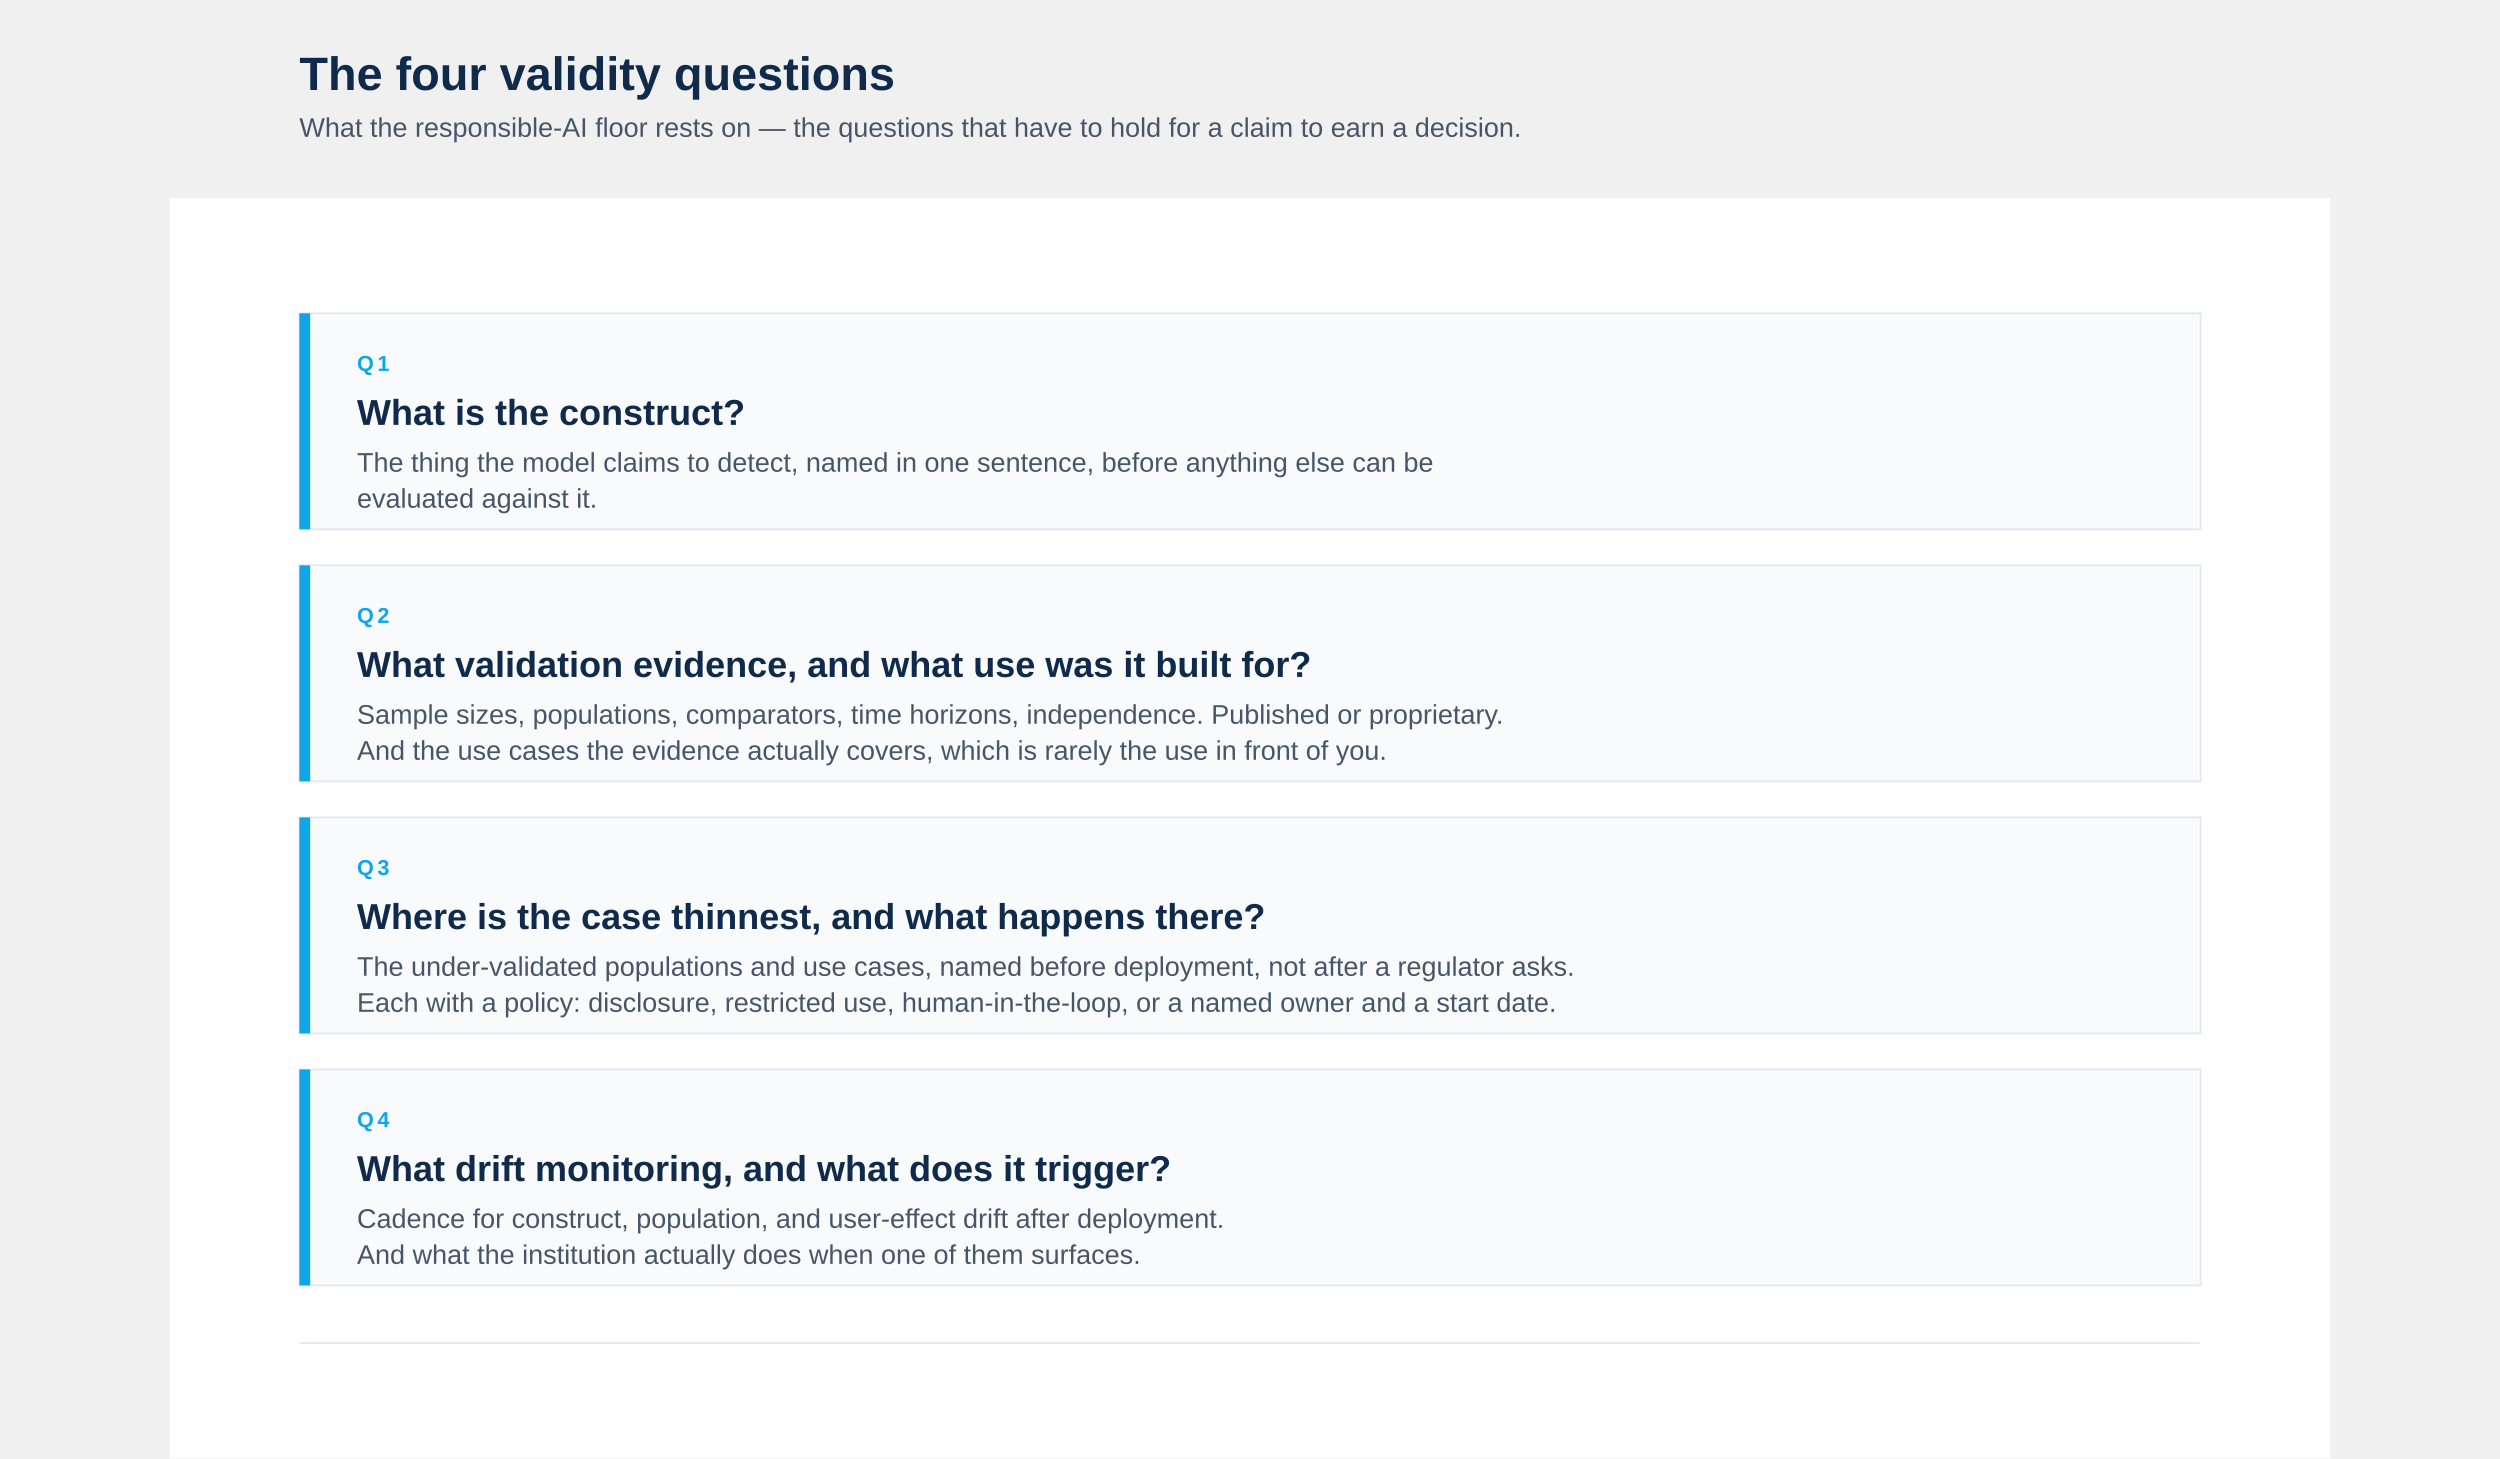
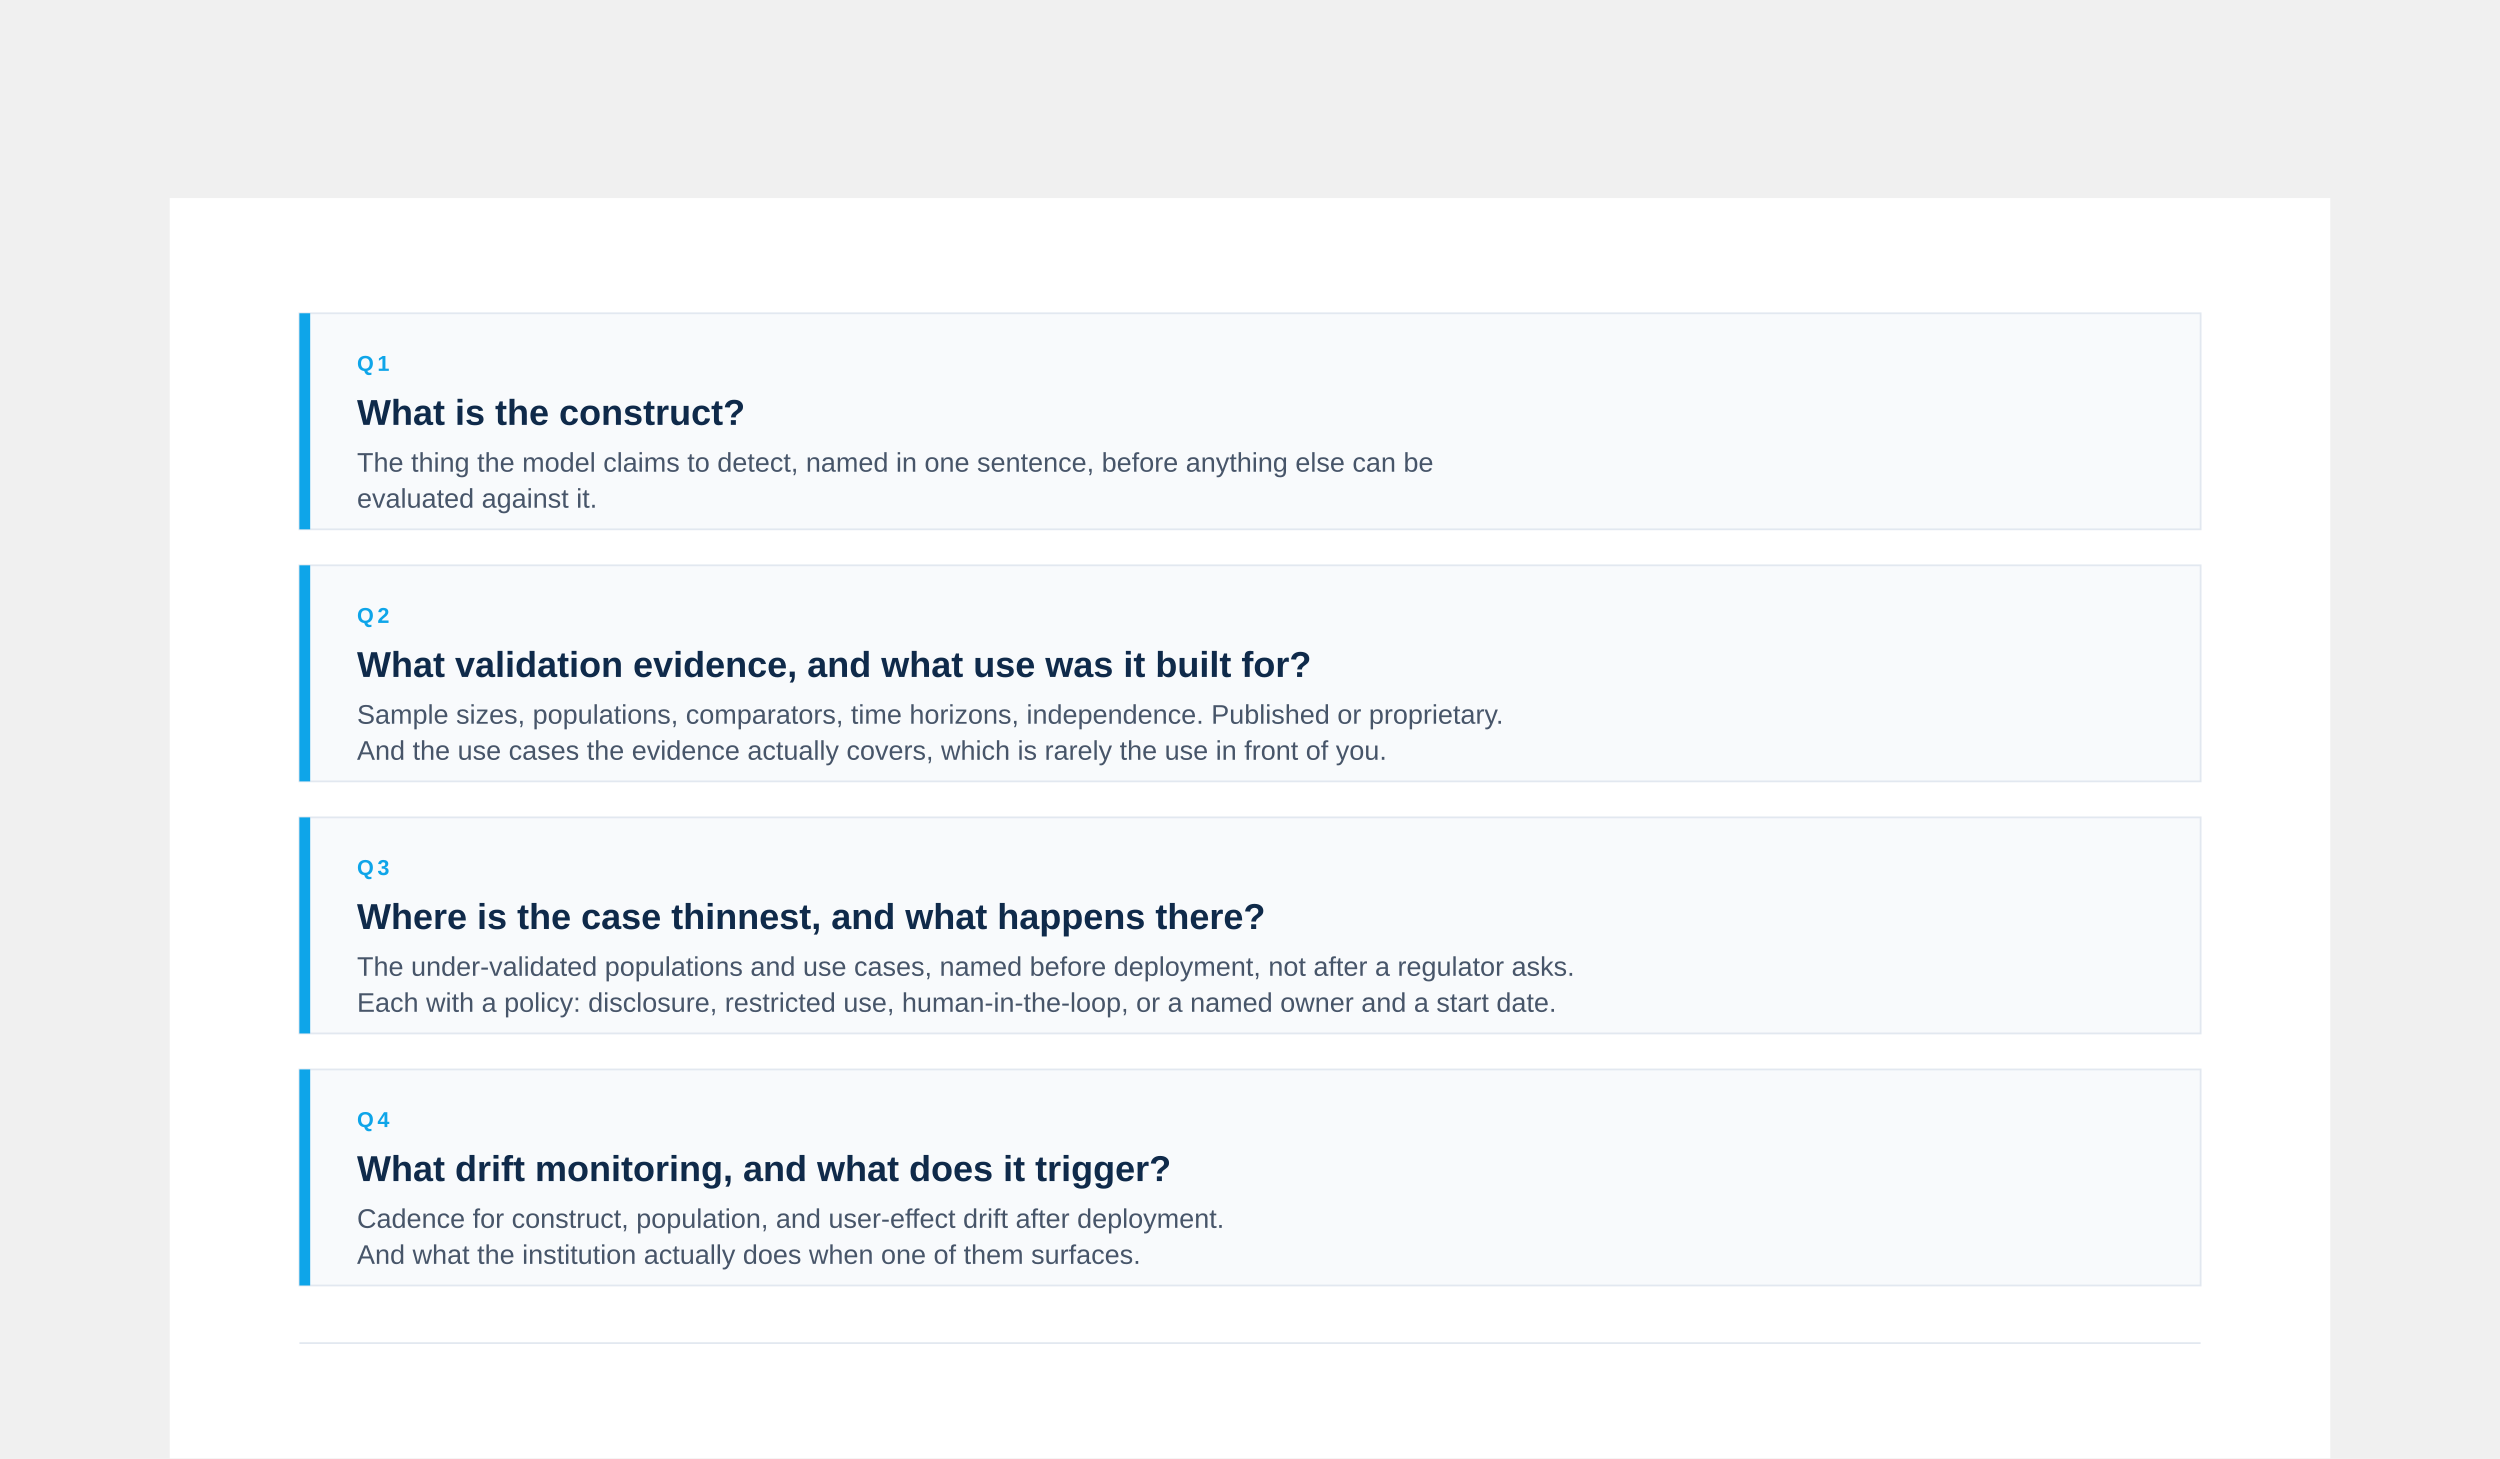
<svg xmlns="http://www.w3.org/2000/svg" viewBox="0 -110 1200 810" width="1200" height="700" role="img" aria-labelledby="title desc">
-   <text x="72" y="-60" font-family="-apple-system, BlinkMacSystemFont, 'Helvetica Neue', Arial, sans-serif" font-size="26" font-weight="700" fill="#0F2A4A" text-anchor="start">The four validity questions</text>
-   <text x="72" y="-34" font-family="-apple-system, BlinkMacSystemFont, 'Helvetica Neue', Arial, sans-serif" font-size="15" font-weight="400" fill="#475569" text-anchor="start">What the responsible-AI floor rests on — the questions that have to hold for a claim to earn a decision.</text>
  <rect x="0" y="0" width="1200" height="700" fill="#FFFFFF" />
  <g>
    <rect x="72" y="64" width="1056" height="120" fill="#F8FAFC" stroke="#E2E8F0" stroke-width="1" />
    <rect x="72" y="64" width="6" height="120" fill="#0EA5E9" />
    <text x="104" y="96" font-family="-apple-system, BlinkMacSystemFont, 'Helvetica Neue', Arial, sans-serif" font-size="12" font-weight="600" fill="#0EA5E9" letter-spacing="2">Q1</text>
    <text x="104" y="126" font-family="-apple-system, BlinkMacSystemFont, 'Helvetica Neue', Arial, sans-serif" font-size="20" font-weight="600" fill="#0F2A4A">What is the construct?</text>
    <text x="104" y="152" font-family="-apple-system, BlinkMacSystemFont, 'Helvetica Neue', Arial, sans-serif" font-size="15" font-weight="400" fill="#475569">The thing the model claims to detect, named in one sentence, before anything else can be</text>
    <text x="104" y="172" font-family="-apple-system, BlinkMacSystemFont, 'Helvetica Neue', Arial, sans-serif" font-size="15" font-weight="400" fill="#475569">evaluated against it.</text>
  </g>
  <g>
    <rect x="72" y="204" width="1056" height="120" fill="#F8FAFC" stroke="#E2E8F0" stroke-width="1" />
    <rect x="72" y="204" width="6" height="120" fill="#0EA5E9" />
    <text x="104" y="236" font-family="-apple-system, BlinkMacSystemFont, 'Helvetica Neue', Arial, sans-serif" font-size="12" font-weight="600" fill="#0EA5E9" letter-spacing="2">Q2</text>
    <text x="104" y="266" font-family="-apple-system, BlinkMacSystemFont, 'Helvetica Neue', Arial, sans-serif" font-size="20" font-weight="600" fill="#0F2A4A">What validation evidence, and what use was it built for?</text>
    <text x="104" y="292" font-family="-apple-system, BlinkMacSystemFont, 'Helvetica Neue', Arial, sans-serif" font-size="15" font-weight="400" fill="#475569">Sample sizes, populations, comparators, time horizons, independence. Published or proprietary.</text>
    <text x="104" y="312" font-family="-apple-system, BlinkMacSystemFont, 'Helvetica Neue', Arial, sans-serif" font-size="15" font-weight="400" fill="#475569">And the use cases the evidence actually covers, which is rarely the use in front of you.</text>
  </g>
  <g>
    <rect x="72" y="344" width="1056" height="120" fill="#F8FAFC" stroke="#E2E8F0" stroke-width="1" />
    <rect x="72" y="344" width="6" height="120" fill="#0EA5E9" />
    <text x="104" y="376" font-family="-apple-system, BlinkMacSystemFont, 'Helvetica Neue', Arial, sans-serif" font-size="12" font-weight="600" fill="#0EA5E9" letter-spacing="2">Q3</text>
    <text x="104" y="406" font-family="-apple-system, BlinkMacSystemFont, 'Helvetica Neue', Arial, sans-serif" font-size="20" font-weight="600" fill="#0F2A4A">Where is the case thinnest, and what happens there?</text>
    <text x="104" y="432" font-family="-apple-system, BlinkMacSystemFont, 'Helvetica Neue', Arial, sans-serif" font-size="15" font-weight="400" fill="#475569">The under-validated populations and use cases, named before deployment, not after a regulator asks.</text>
    <text x="104" y="452" font-family="-apple-system, BlinkMacSystemFont, 'Helvetica Neue', Arial, sans-serif" font-size="15" font-weight="400" fill="#475569">Each with a policy: disclosure, restricted use, human-in-the-loop, or a named owner and a start date.</text>
  </g>
  <g>
    <rect x="72" y="484" width="1056" height="120" fill="#F8FAFC" stroke="#E2E8F0" stroke-width="1" />
    <rect x="72" y="484" width="6" height="120" fill="#0EA5E9" />
    <text x="104" y="516" font-family="-apple-system, BlinkMacSystemFont, 'Helvetica Neue', Arial, sans-serif" font-size="12" font-weight="600" fill="#0EA5E9" letter-spacing="2">Q4</text>
    <text x="104" y="546" font-family="-apple-system, BlinkMacSystemFont, 'Helvetica Neue', Arial, sans-serif" font-size="20" font-weight="600" fill="#0F2A4A">What drift monitoring, and what does it trigger?</text>
    <text x="104" y="572" font-family="-apple-system, BlinkMacSystemFont, 'Helvetica Neue', Arial, sans-serif" font-size="15" font-weight="400" fill="#475569">Cadence for construct, population, and user-effect drift after deployment.</text>
    <text x="104" y="592" font-family="-apple-system, BlinkMacSystemFont, 'Helvetica Neue', Arial, sans-serif" font-size="15" font-weight="400" fill="#475569">And what the institution actually does when one of them surfaces.</text>
  </g>
  <line x1="72" y1="636" x2="1128" y2="636" stroke="#E2E8F0" stroke-width="1" />
</svg>
